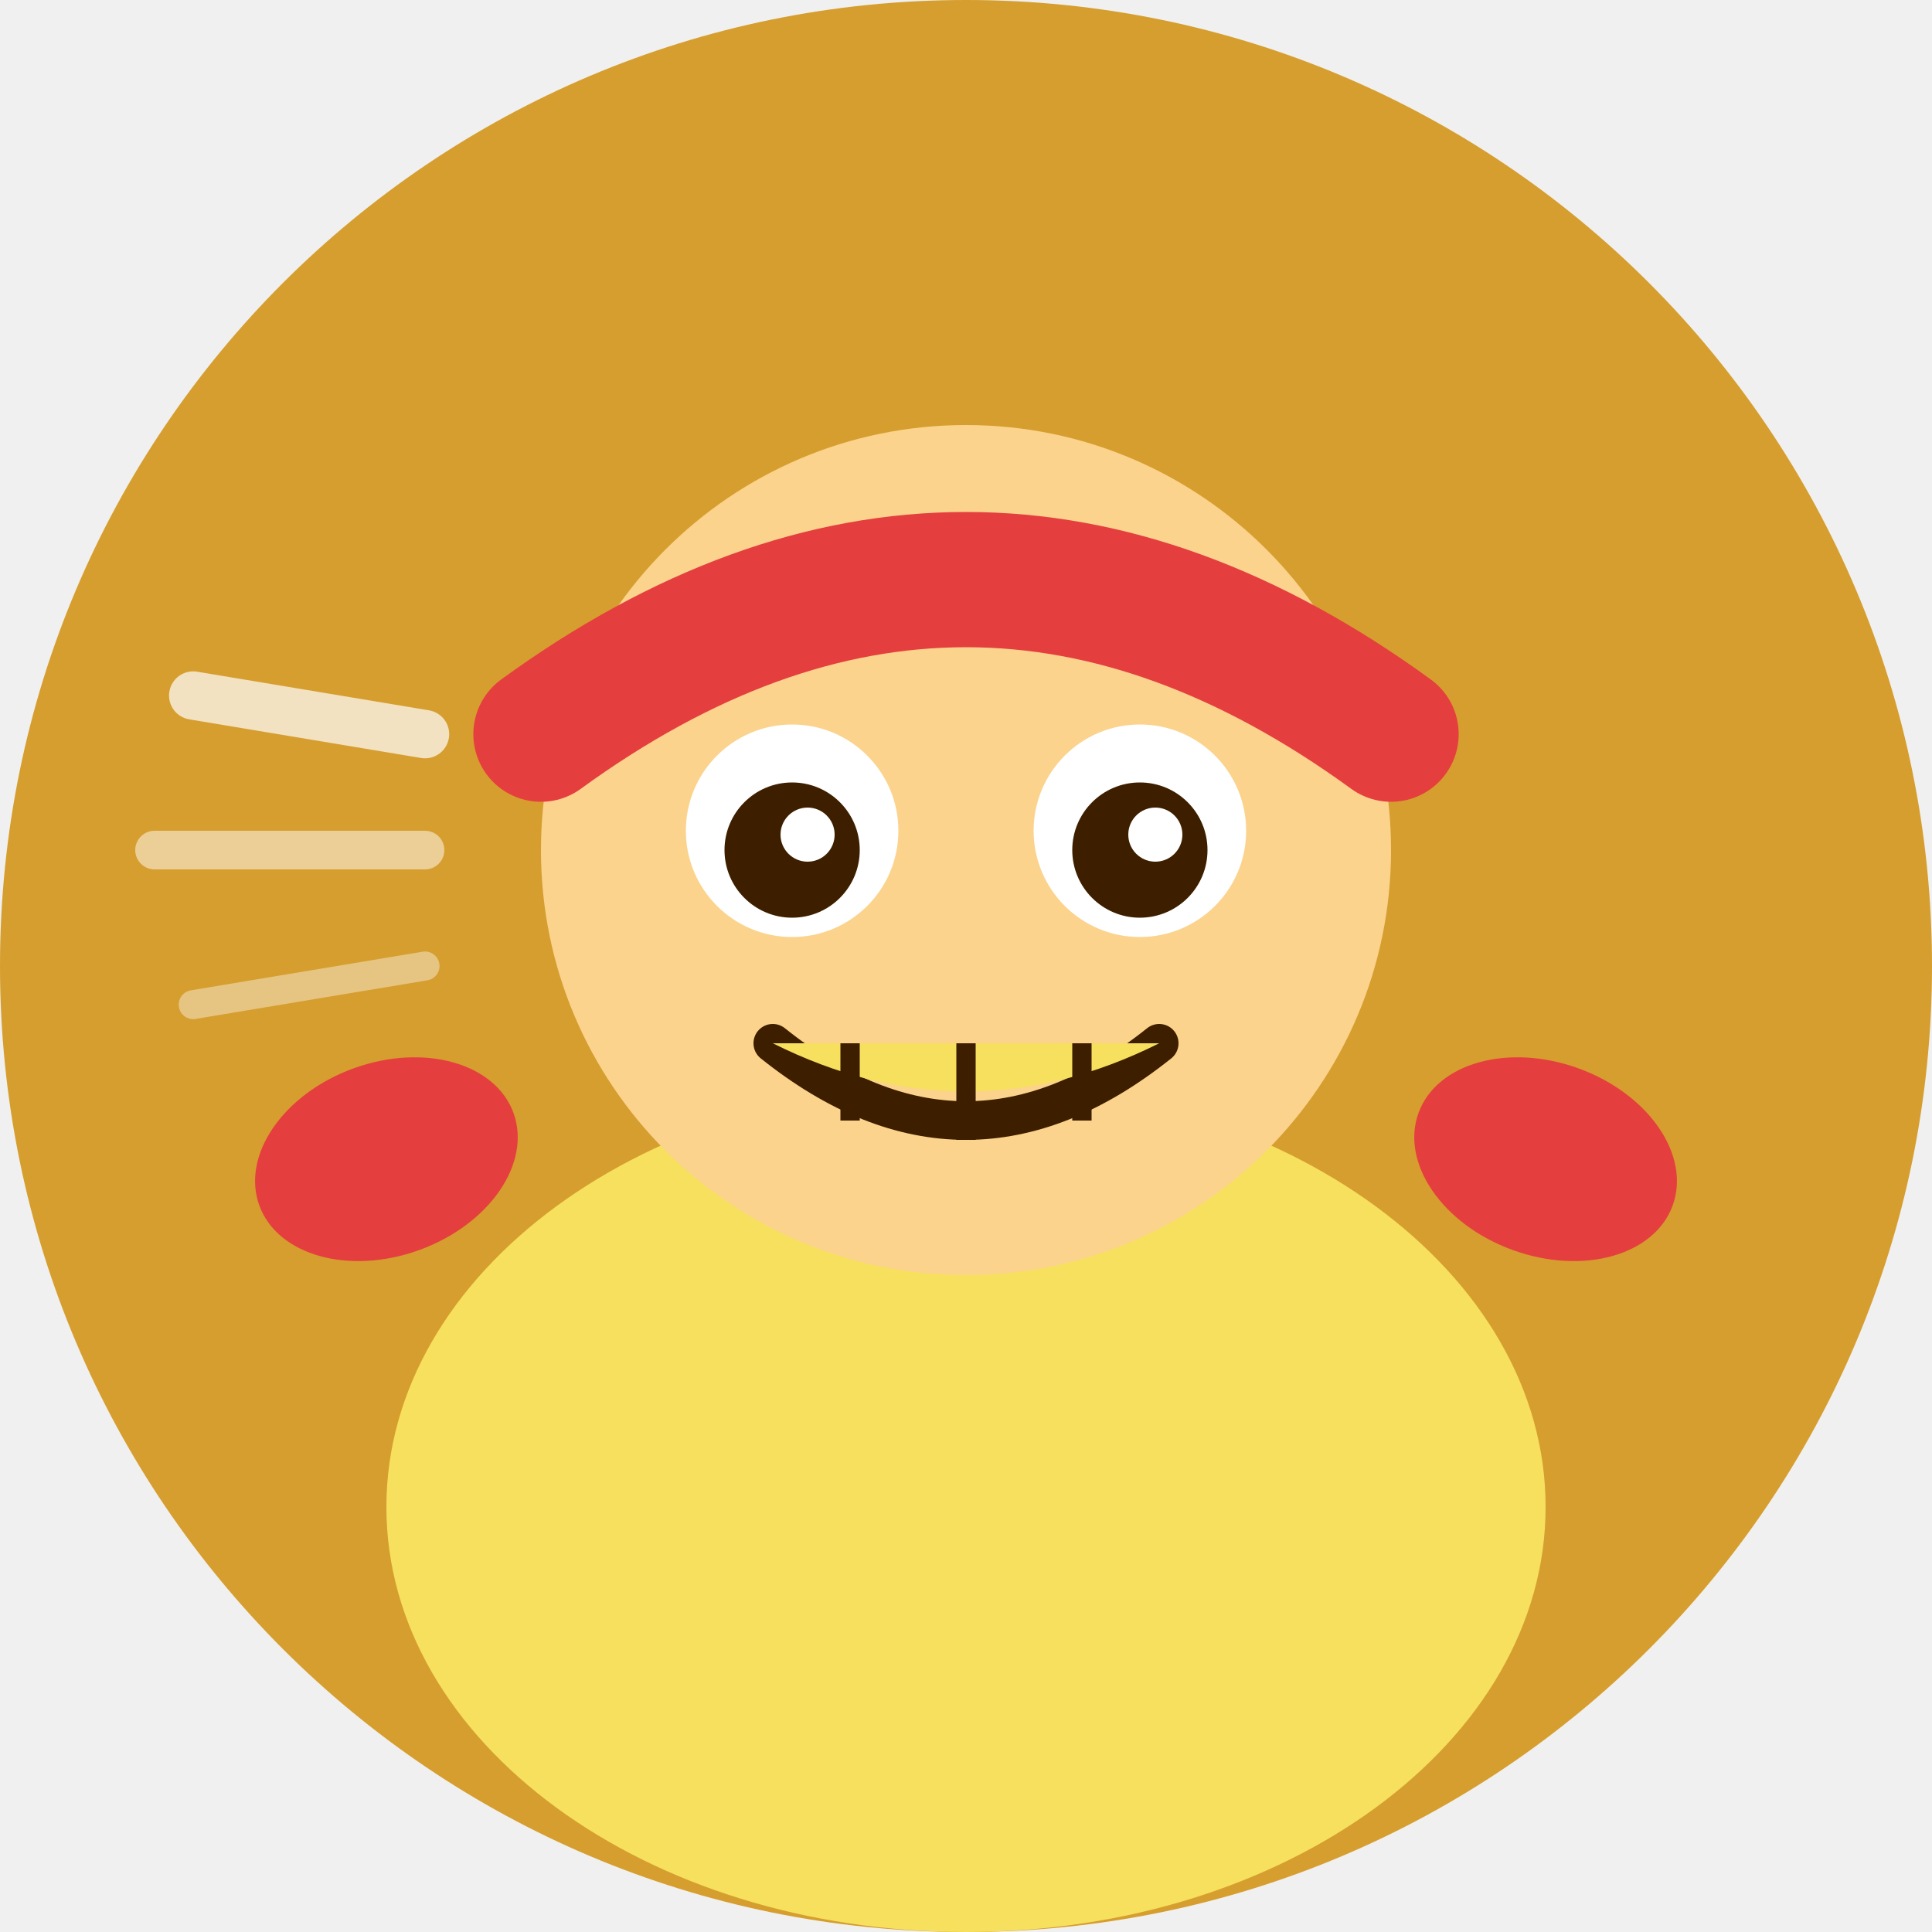
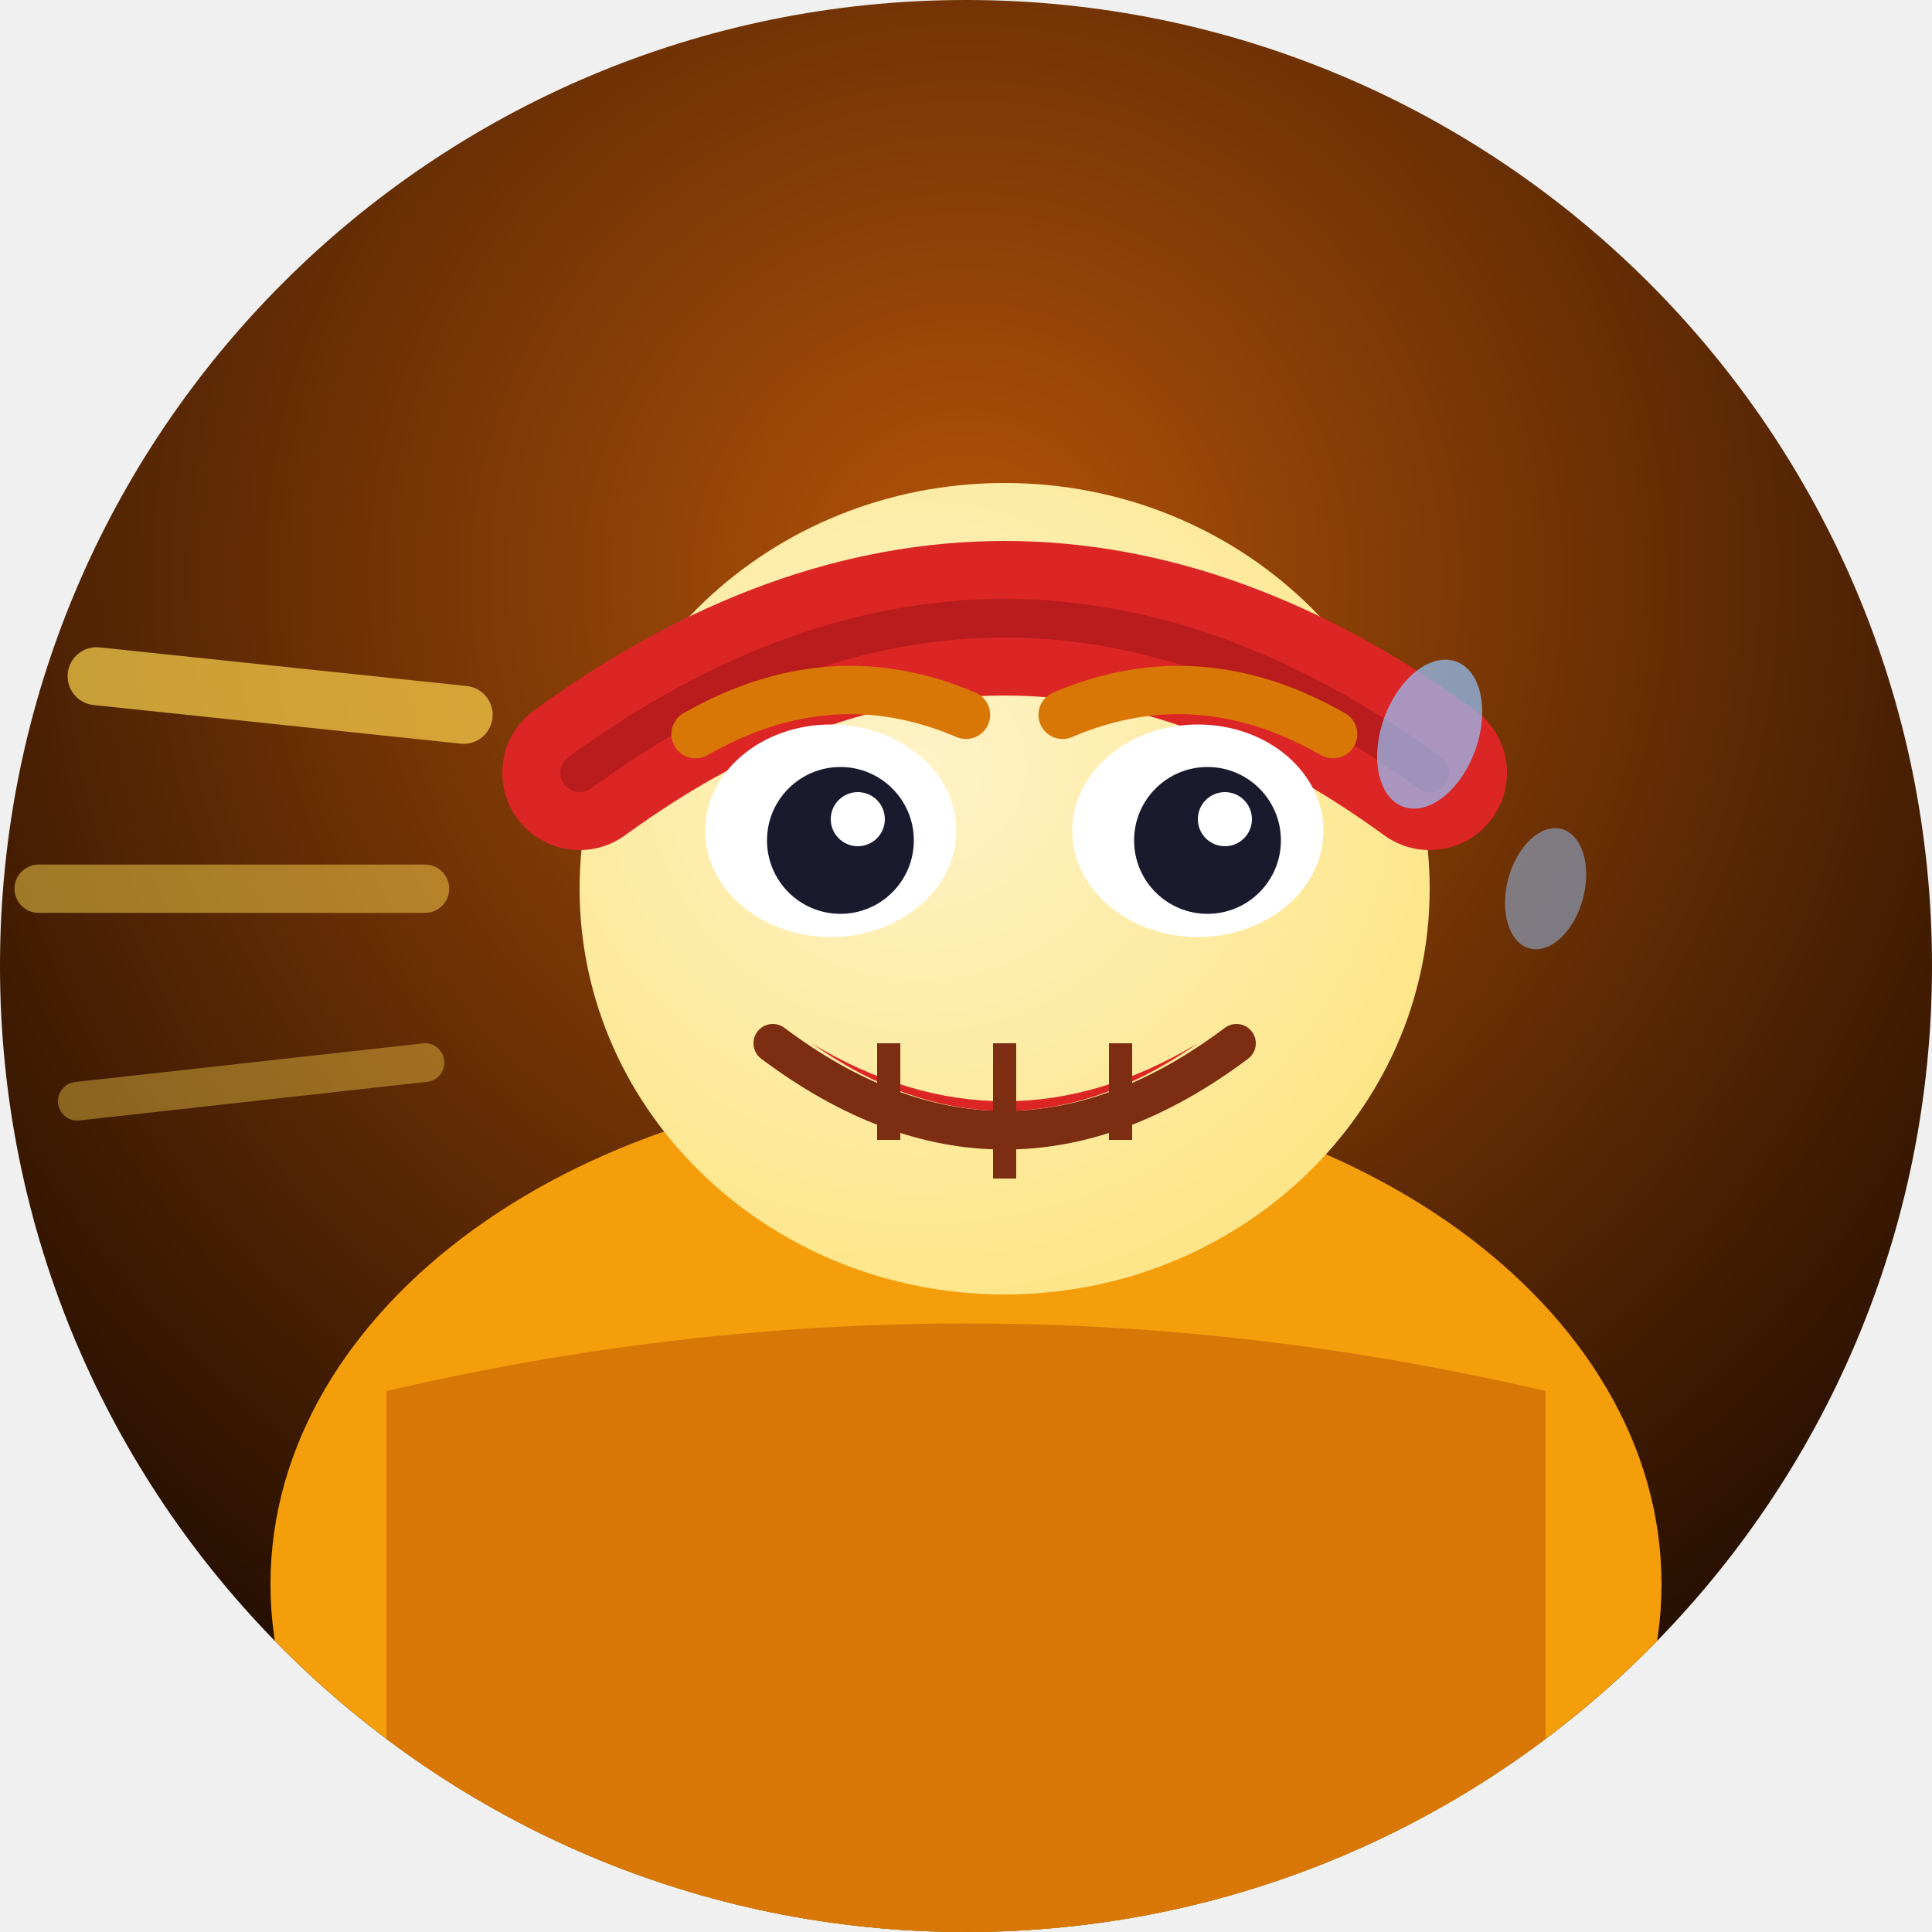
<svg xmlns="http://www.w3.org/2000/svg" viewBox="0 0 100 100">
-   <circle cx="50" cy="50" r="50" fill="#d69e2e" />
-   <ellipse cx="50" cy="78" rx="30" ry="22" fill="#f6e05e" />
-   <ellipse cx="20" cy="60" rx="7" ry="5" fill="#e53e3e" transform="rotate(-20 20 60)" />
-   <ellipse cx="80" cy="60" rx="7" ry="5" fill="#e53e3e" transform="rotate(20 80 60)" />
-   <circle cx="50" cy="44" r="22" fill="#fbd38d" />
-   <path d="M28,38 Q50,22 72,38" stroke="#e53e3e" stroke-width="7" fill="none" stroke-linecap="round" />
-   <line x1="10" y1="36" x2="22" y2="38" stroke="#fff" stroke-width="2.5" stroke-linecap="round" opacity="0.7" />
-   <line x1="8" y1="44" x2="22" y2="44" stroke="#fff" stroke-width="2" stroke-linecap="round" opacity="0.5" />
-   <line x1="10" y1="52" x2="22" y2="50" stroke="#fff" stroke-width="1.5" stroke-linecap="round" opacity="0.4" />
-   <circle cx="41" cy="43" r="5.5" fill="#fff" />
-   <circle cx="59" cy="43" r="5.5" fill="#fff" />
-   <circle cx="41" cy="44" r="3.5" fill="#3d1f00" />
-   <circle cx="59" cy="44" r="3.5" fill="#3d1f00" />
-   <circle cx="41.8" cy="43.2" r="1.4" fill="#fff" />
-   <circle cx="59.8" cy="43.2" r="1.4" fill="#fff" />
-   <path d="M40 54 Q50 62 60 54" stroke="#3d1f00" stroke-width="2" fill="none" stroke-linecap="round" />
-   <path d="M40 54 Q50 59 60 54" fill="#f6e05e" />
-   <line x1="44" y1="54" x2="44" y2="58" stroke="#3d1f00" stroke-width="1" />
-   <line x1="50" y1="54" x2="50" y2="59" stroke="#3d1f00" stroke-width="1" />
-   <line x1="56" y1="54" x2="56" y2="58" stroke="#3d1f00" stroke-width="1" />
+   <defs>
+     <clipPath id="c">
+       <circle cx="50" cy="50" r="50" />
+     </clipPath>
+     <radialGradient id="bg" cx="50%" cy="30%" r="70%">
+       <stop offset="0%" stop-color="#B45309" />
+       <stop offset="100%" stop-color="#1C0A00" />
+     </radialGradient>
+     <radialGradient id="face" cx="40%" cy="35%" r="65%">
+       <stop offset="0%" stop-color="#FEF3C7" />
+       <stop offset="100%" stop-color="#FDE68A" />
+     </radialGradient>
+   </defs>
+   <g clip-path="url(#c)">
+     <circle cx="50" cy="50" r="50" fill="url(#bg)" />
+     <ellipse cx="50" cy="82" rx="36" ry="26" fill="#F59E0B" />
+     <path d="M20 72 Q50 65 80 72 L80 100 L20 100Z" fill="#D97706" />
+     <line x1="5" y1="35" x2="24" y2="37" stroke="#FCD34D" stroke-width="3" stroke-linecap="round" opacity="0.7" />
+     <line x1="2" y1="46" x2="22" y2="46" stroke="#FCD34D" stroke-width="2.5" stroke-linecap="round" opacity="0.5" />
+     <line x1="4" y1="57" x2="22" y2="55" stroke="#FCD34D" stroke-width="2" stroke-linecap="round" opacity="0.4" />
+     <ellipse cx="52" cy="46" rx="22" ry="21" fill="url(#face)" />
+     <path d="M30,40 Q52,24 74,40" stroke="#DC2626" stroke-width="8" fill="none" stroke-linecap="round" />
+     <path d="M30,40 Q52,24 74,40" stroke="#B91C1C" stroke-width="2" fill="none" stroke-linecap="round" />
+     <ellipse cx="43" cy="43" rx="6.5" ry="5.5" fill="#fff" />
+     <ellipse cx="62" cy="43" rx="6.5" ry="5.5" fill="#fff" />
+     <circle cx="43.5" cy="43.5" r="3.8" fill="#1A1A2E" />
+     <circle cx="62.5" cy="43.5" r="3.8" fill="#1A1A2E" />
+     <circle cx="44.4" cy="42.4" r="1.4" fill="#fff" />
+     <circle cx="63.4" cy="42.4" r="1.4" fill="#fff" />
+     <path d="M36 38 Q43 34 50 37" stroke="#D97706" stroke-width="2.5" fill="none" stroke-linecap="round" />
+     <path d="M55 37 Q62 34 69 38" stroke="#D97706" stroke-width="2.5" fill="none" stroke-linecap="round" />
+     <path d="M40 54 Q52 63 64 54" stroke="#7C2D12" stroke-width="2" fill="none" stroke-linecap="round" />
+     <path d="M42 54 Q52 61 62 54 Q52 60 42 54Z" fill="#DC2626" />
+     <line x1="46" y1="54" x2="46" y2="59" stroke="#7C2D12" stroke-width="1.2" />
+     <line x1="52" y1="54" x2="52" y2="61" stroke="#7C2D12" stroke-width="1.2" />
+     <line x1="58" y1="54" x2="58" y2="59" stroke="#7C2D12" stroke-width="1.2" />
+     <ellipse cx="74" cy="38" rx="2.5" ry="4" fill="#93C5FD" opacity="0.7" transform="rotate(20 74 38)" />
+     <ellipse cx="80" cy="46" rx="2" ry="3.2" fill="#93C5FD" opacity="0.5" transform="rotate(15 80 46)" />
+   </g>
</svg>
